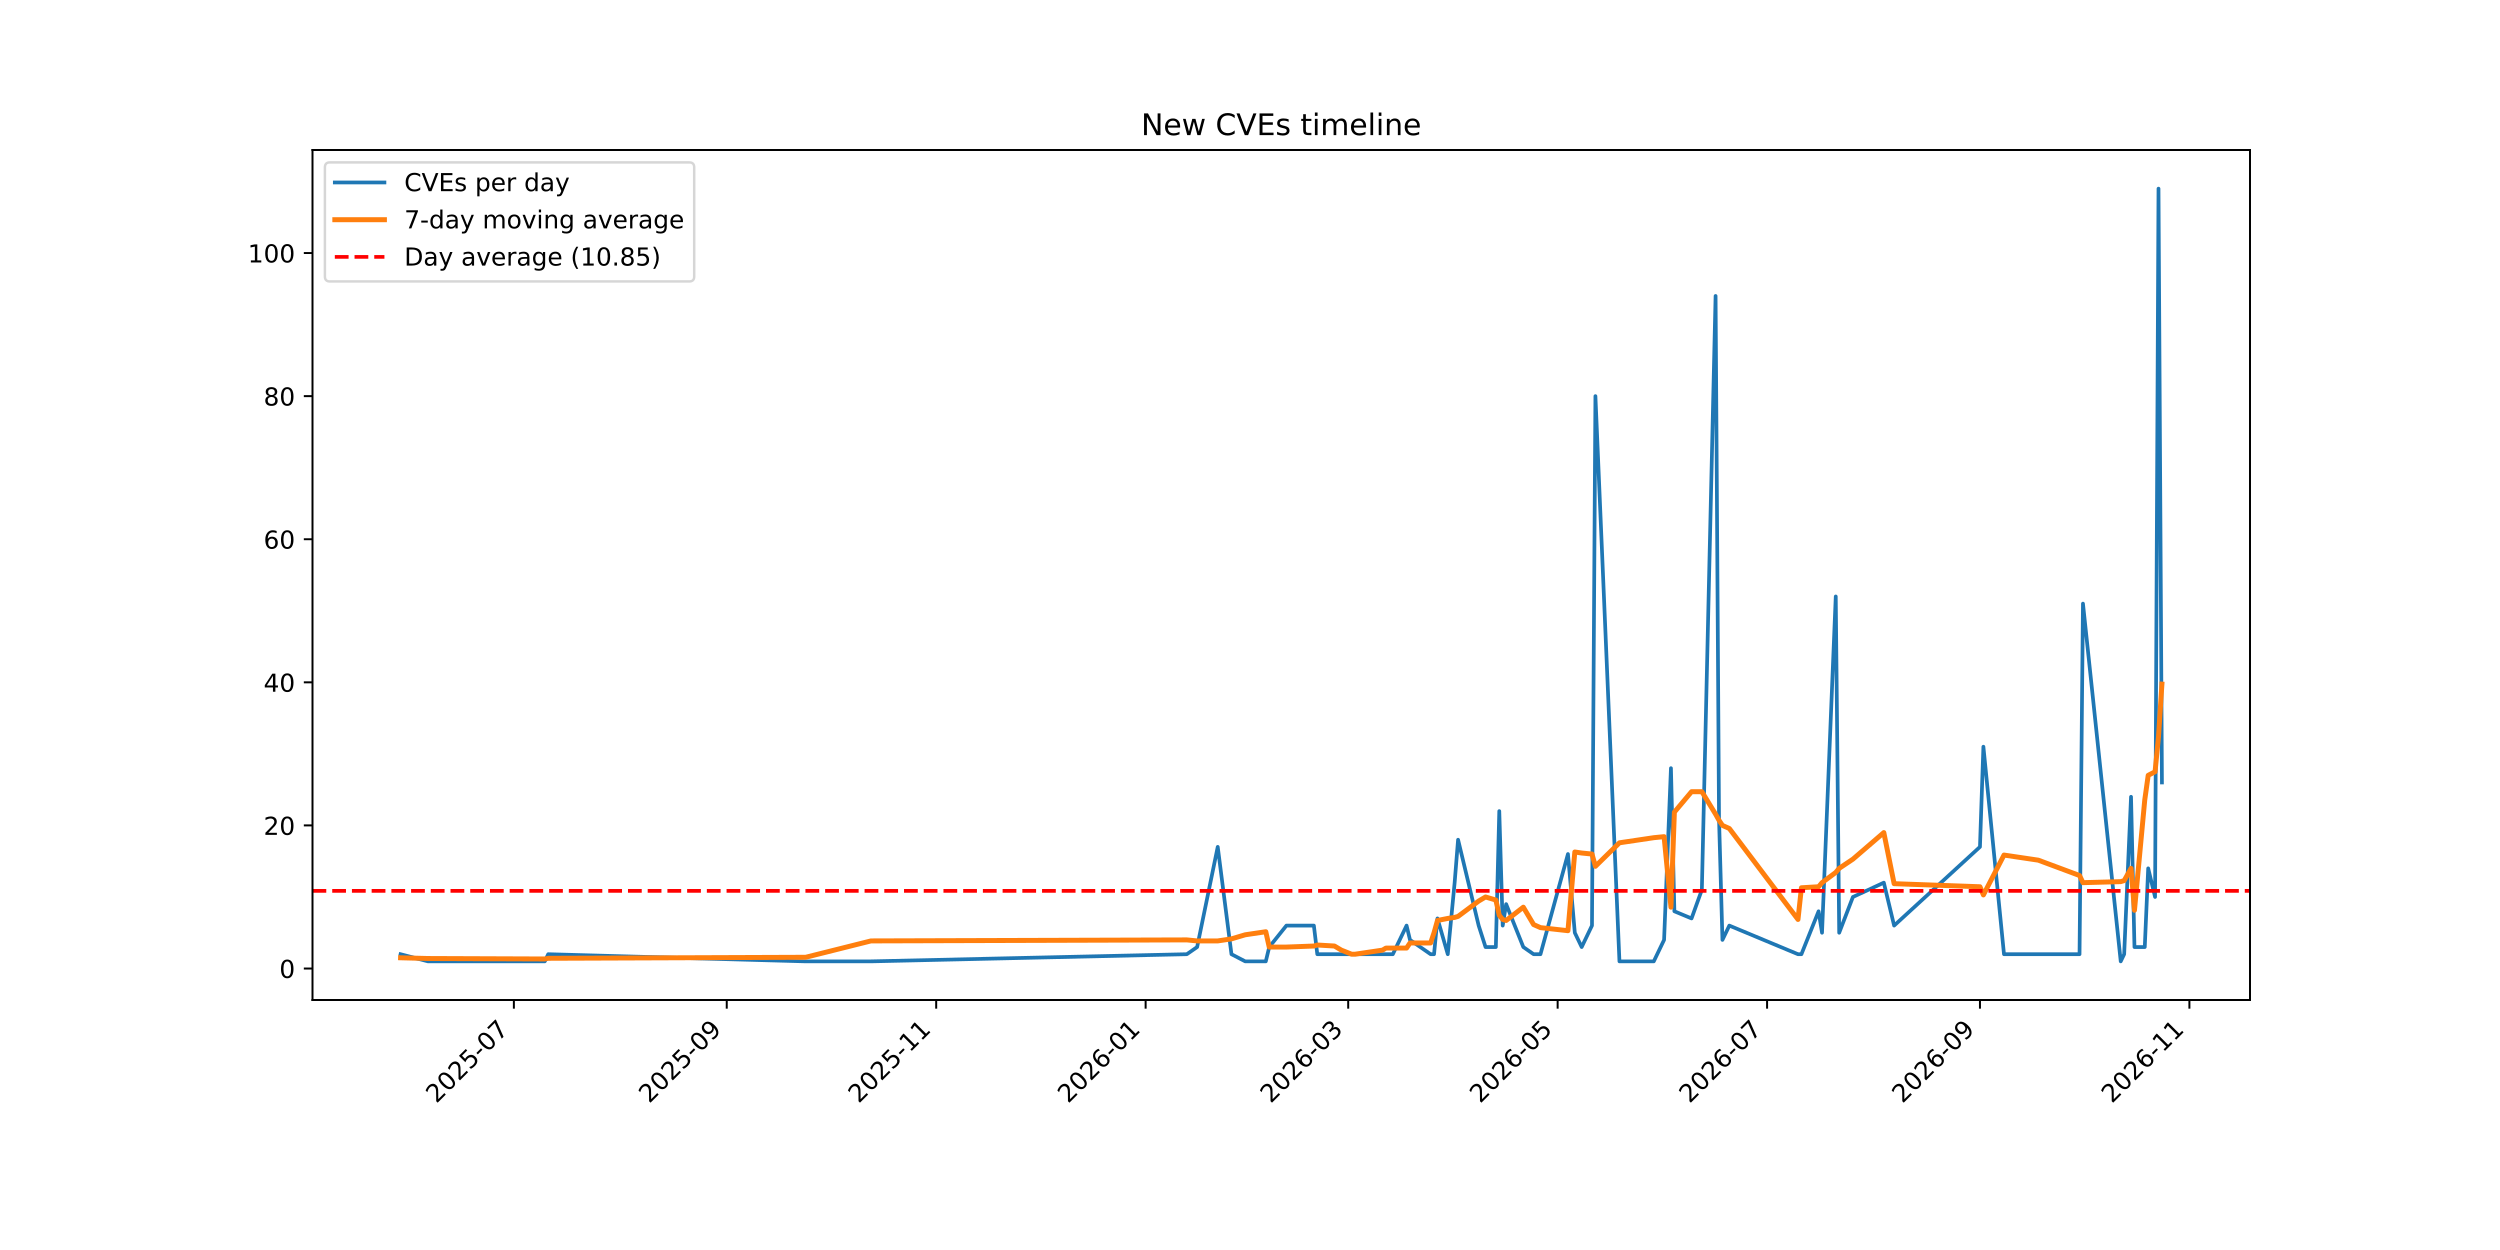
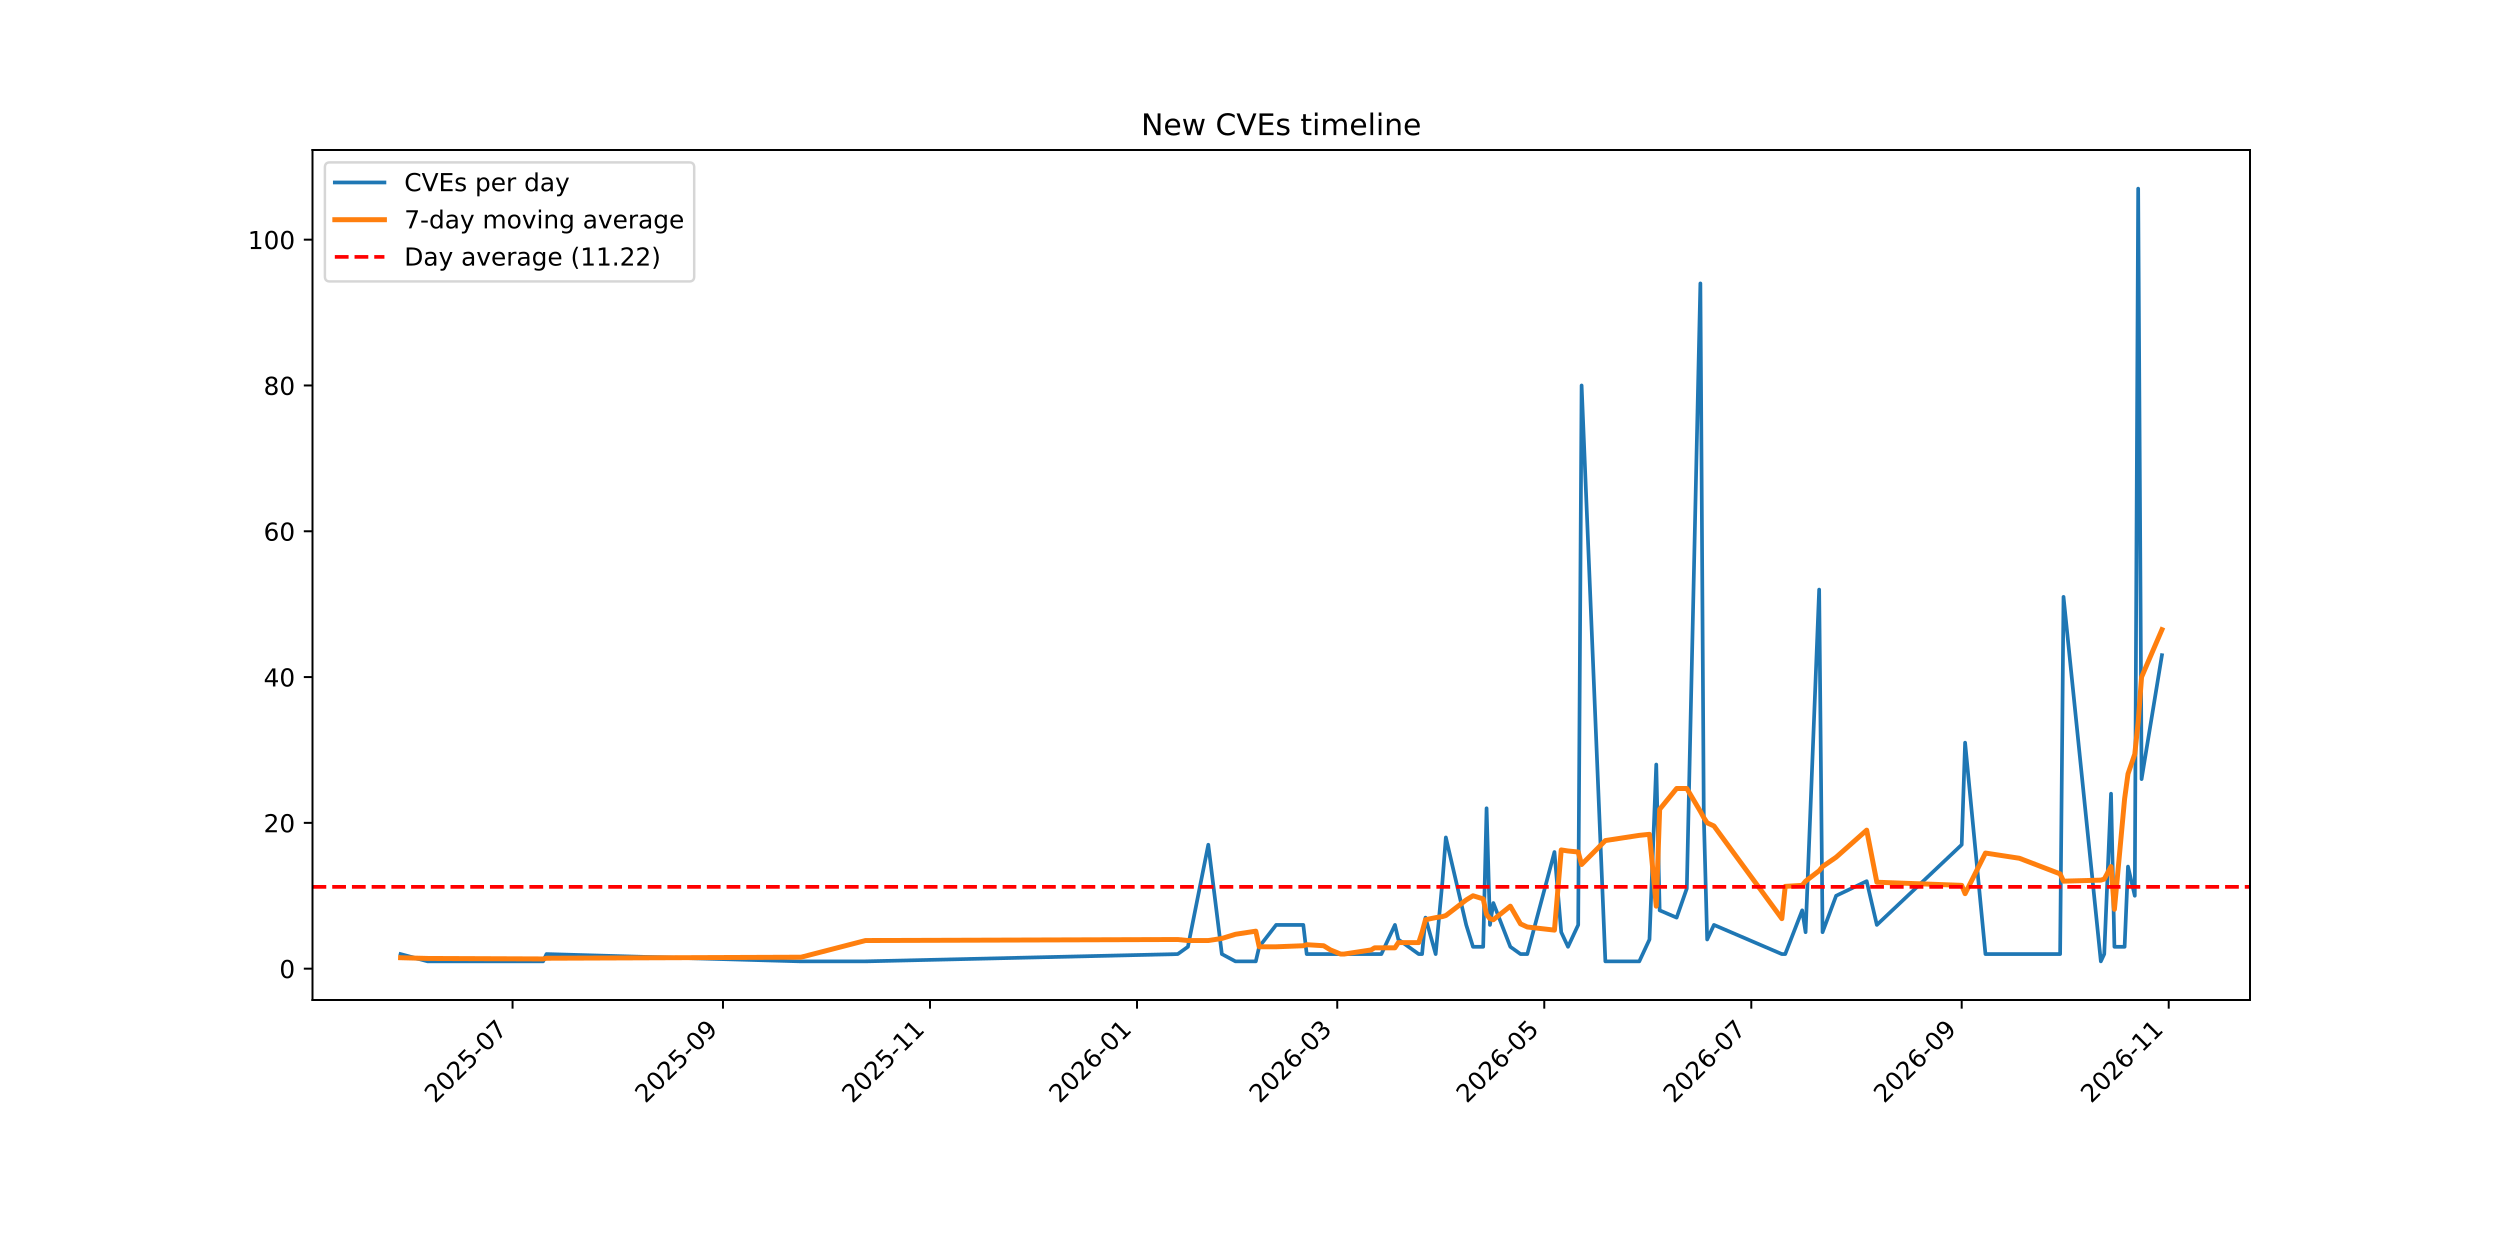
<svg xmlns="http://www.w3.org/2000/svg" xmlns:xlink="http://www.w3.org/1999/xlink" width="1008pt" height="504pt" viewBox="0 0 1008 504" version="1.1">
  <defs>
    <style type="text/css">*{stroke-linejoin: round; stroke-linecap: butt}</style>
  </defs>
  <g id="figure_1">
    <g id="patch_1">
      <path d="M 0 504  L 1008 504  L 1008 0  L 0 0  z " style="fill: #ffffff" />
    </g>
    <g id="axes_1">
      <g id="patch_2">
        <path d="M 126 403.2  L 907.2 403.2  L 907.2 60.48  L 126 60.48  z " style="fill: #ffffff" />
      </g>
      <g id="matplotlib.axis_1">
        <g id="xtick_1">
          <g id="line2d_1">
            <defs>
-               <path id="m0c229a43da" d="M 0 0  L 0 3.5  " style="stroke: #000000; stroke-width: 0.8" />
+               <path id="mf1b9e4545f" d="M 0 0  L 0 3.5  " style="stroke: #000000; stroke-width: 0.8" />
            </defs>
            <g>
-               <use xlink:href="#m0c229a43da" x="207.193" y="403.2" style="stroke: #000000; stroke-width: 0.8" />
+               <use xlink:href="#mf1b9e4545f" x="206.665" y="403.2" style="stroke: #000000; stroke-width: 0.8" />
            </g>
          </g>
          <g id="text_1">
-             <g transform="translate(175.9497 445.1173) rotate(-45) scale(0.1 -0.1)">
+             <g transform="translate(175.4215 445.1173) rotate(-45) scale(0.1 -0.1)">
              <defs>
                <path id="DejaVuSans-15" d="M 1228 531  L 3431 531  L 3431 0  L 469 0  L 469 531  Q 828 903 1448 1529  Q 2069 2156 2228 2338  Q 2531 2678 2651 2914  Q 2772 3150 2772 3378  Q 2772 3750 2511 3984  Q 2250 4219 1831 4219  Q 1534 4219 1204 4116  Q 875 4013 500 3803  L 500 4441  Q 881 4594 1212 4672  Q 1544 4750 1819 4750  Q 2544 4750 2975 4387  Q 3406 4025 3406 3419  Q 3406 3131 3298 2873  Q 3191 2616 2906 2266  Q 2828 2175 2409 1742  Q 1991 1309 1228 531  z " transform="scale(0.015625)" />
                <path id="DejaVuSans-13" d="M 2034 4250  Q 1547 4250 1301 3770  Q 1056 3291 1056 2328  Q 1056 1369 1301 889  Q 1547 409 2034 409  Q 2525 409 2770 889  Q 3016 1369 3016 2328  Q 3016 3291 2770 3770  Q 2525 4250 2034 4250  z M 2034 4750  Q 2819 4750 3233 4129  Q 3647 3509 3647 2328  Q 3647 1150 3233 529  Q 2819 -91 2034 -91  Q 1250 -91 836 529  Q 422 1150 422 2328  Q 422 3509 836 4129  Q 1250 4750 2034 4750  z " transform="scale(0.015625)" />
                <path id="DejaVuSans-18" d="M 691 4666  L 3169 4666  L 3169 4134  L 1269 4134  L 1269 2991  Q 1406 3038 1543 3061  Q 1681 3084 1819 3084  Q 2600 3084 3056 2656  Q 3513 2228 3513 1497  Q 3513 744 3044 326  Q 2575 -91 1722 -91  Q 1428 -91 1123 -41  Q 819 9 494 109  L 494 744  Q 775 591 1075 516  Q 1375 441 1709 441  Q 2250 441 2565 725  Q 2881 1009 2881 1497  Q 2881 1984 2565 2268  Q 2250 2553 1709 2553  Q 1456 2553 1204 2497  Q 953 2441 691 2322  L 691 4666  z " transform="scale(0.015625)" />
                <path id="DejaVuSans-10" d="M 313 2009  L 1997 2009  L 1997 1497  L 313 1497  L 313 2009  z " transform="scale(0.015625)" />
                <path id="DejaVuSans-1a" d="M 525 4666  L 3525 4666  L 3525 4397  L 1831 0  L 1172 0  L 2766 4134  L 525 4134  L 525 4666  z " transform="scale(0.015625)" />
              </defs>
              <use xlink:href="#DejaVuSans-15" />
              <use xlink:href="#DejaVuSans-13" transform="translate(63.625 0)" />
              <use xlink:href="#DejaVuSans-15" transform="translate(127.25 0)" />
              <use xlink:href="#DejaVuSans-18" transform="translate(190.875 0)" />
              <use xlink:href="#DejaVuSans-10" transform="translate(254.5 0)" />
              <use xlink:href="#DejaVuSans-13" transform="translate(290.5781 0)" />
              <use xlink:href="#DejaVuSans-1a" transform="translate(354.2031 0)" />
            </g>
          </g>
        </g>
        <g id="xtick_2">
          <g id="line2d_2">
            <g>
-               <use xlink:href="#m0c229a43da" x="293.024" y="403.2" style="stroke: #000000; stroke-width: 0.8" />
+               <use xlink:href="#mf1b9e4545f" x="291.504" y="403.2" style="stroke: #000000; stroke-width: 0.8" />
            </g>
          </g>
          <g id="text_2">
-             <g transform="translate(261.7806 445.1173) rotate(-45) scale(0.1 -0.1)">
+             <g transform="translate(260.2602 445.1173) rotate(-45) scale(0.1 -0.1)">
              <defs>
                <path id="DejaVuSans-1c" d="M 703 97  L 703 672  Q 941 559 1184 500  Q 1428 441 1663 441  Q 2288 441 2617 861  Q 2947 1281 2994 2138  Q 2813 1869 2534 1725  Q 2256 1581 1919 1581  Q 1219 1581 811 2004  Q 403 2428 403 3163  Q 403 3881 828 4315  Q 1253 4750 1959 4750  Q 2769 4750 3195 4129  Q 3622 3509 3622 2328  Q 3622 1225 3098 567  Q 2575 -91 1691 -91  Q 1453 -91 1209 -44  Q 966 3 703 97  z M 1959 2075  Q 2384 2075 2632 2365  Q 2881 2656 2881 3163  Q 2881 3666 2632 3958  Q 2384 4250 1959 4250  Q 1534 4250 1286 3958  Q 1038 3666 1038 3163  Q 1038 2656 1286 2365  Q 1534 2075 1959 2075  z " transform="scale(0.015625)" />
              </defs>
              <use xlink:href="#DejaVuSans-15" />
              <use xlink:href="#DejaVuSans-13" transform="translate(63.625 0)" />
              <use xlink:href="#DejaVuSans-15" transform="translate(127.25 0)" />
              <use xlink:href="#DejaVuSans-18" transform="translate(190.875 0)" />
              <use xlink:href="#DejaVuSans-10" transform="translate(254.5 0)" />
              <use xlink:href="#DejaVuSans-13" transform="translate(290.5781 0)" />
              <use xlink:href="#DejaVuSans-1c" transform="translate(354.2031 0)" />
            </g>
          </g>
        </g>
        <g id="xtick_3">
          <g id="line2d_3">
            <g>
-               <use xlink:href="#m0c229a43da" x="377.471" y="403.2" style="stroke: #000000; stroke-width: 0.8" />
+               <use xlink:href="#mf1b9e4545f" x="374.974" y="403.2" style="stroke: #000000; stroke-width: 0.8" />
            </g>
          </g>
          <g id="text_3">
-             <g transform="translate(346.2272 445.1173) rotate(-45) scale(0.1 -0.1)">
+             <g transform="translate(343.7305 445.1173) rotate(-45) scale(0.1 -0.1)">
              <defs>
                <path id="DejaVuSans-14" d="M 794 531  L 1825 531  L 1825 4091  L 703 3866  L 703 4441  L 1819 4666  L 2450 4666  L 2450 531  L 3481 531  L 3481 0  L 794 0  L 794 531  z " transform="scale(0.015625)" />
              </defs>
              <use xlink:href="#DejaVuSans-15" />
              <use xlink:href="#DejaVuSans-13" transform="translate(63.625 0)" />
              <use xlink:href="#DejaVuSans-15" transform="translate(127.25 0)" />
              <use xlink:href="#DejaVuSans-18" transform="translate(190.875 0)" />
              <use xlink:href="#DejaVuSans-10" transform="translate(254.5 0)" />
              <use xlink:href="#DejaVuSans-14" transform="translate(290.5781 0)" />
              <use xlink:href="#DejaVuSans-14" transform="translate(354.2031 0)" />
            </g>
          </g>
        </g>
        <g id="xtick_4">
          <g id="line2d_4">
            <g>
-               <use xlink:href="#m0c229a43da" x="461.917" y="403.2" style="stroke: #000000; stroke-width: 0.8" />
+               <use xlink:href="#mf1b9e4545f" x="458.444" y="403.2" style="stroke: #000000; stroke-width: 0.8" />
            </g>
          </g>
          <g id="text_4">
-             <g transform="translate(430.6738 445.1173) rotate(-45) scale(0.1 -0.1)">
+             <g transform="translate(427.2008 445.1173) rotate(-45) scale(0.1 -0.1)">
              <defs>
                <path id="DejaVuSans-19" d="M 2113 2584  Q 1688 2584 1439 2293  Q 1191 2003 1191 1497  Q 1191 994 1439 701  Q 1688 409 2113 409  Q 2538 409 2786 701  Q 3034 994 3034 1497  Q 3034 2003 2786 2293  Q 2538 2584 2113 2584  z M 3366 4563  L 3366 3988  Q 3128 4100 2886 4159  Q 2644 4219 2406 4219  Q 1781 4219 1451 3797  Q 1122 3375 1075 2522  Q 1259 2794 1537 2939  Q 1816 3084 2150 3084  Q 2853 3084 3261 2657  Q 3669 2231 3669 1497  Q 3669 778 3244 343  Q 2819 -91 2113 -91  Q 1303 -91 875 529  Q 447 1150 447 2328  Q 447 3434 972 4092  Q 1497 4750 2381 4750  Q 2619 4750 2861 4703  Q 3103 4656 3366 4563  z " transform="scale(0.015625)" />
              </defs>
              <use xlink:href="#DejaVuSans-15" />
              <use xlink:href="#DejaVuSans-13" transform="translate(63.625 0)" />
              <use xlink:href="#DejaVuSans-15" transform="translate(127.25 0)" />
              <use xlink:href="#DejaVuSans-19" transform="translate(190.875 0)" />
              <use xlink:href="#DejaVuSans-10" transform="translate(254.5 0)" />
              <use xlink:href="#DejaVuSans-13" transform="translate(290.5781 0)" />
              <use xlink:href="#DejaVuSans-14" transform="translate(354.2031 0)" />
            </g>
          </g>
        </g>
        <g id="xtick_5">
          <g id="line2d_5">
            <g>
-               <use xlink:href="#m0c229a43da" x="543.595" y="403.2" style="stroke: #000000; stroke-width: 0.8" />
+               <use xlink:href="#mf1b9e4545f" x="539.178" y="403.2" style="stroke: #000000; stroke-width: 0.8" />
            </g>
          </g>
          <g id="text_5">
-             <g transform="translate(512.3516 445.1173) rotate(-45) scale(0.1 -0.1)">
+             <g transform="translate(507.9344 445.1173) rotate(-45) scale(0.1 -0.1)">
              <defs>
                <path id="DejaVuSans-16" d="M 2597 2516  Q 3050 2419 3304 2112  Q 3559 1806 3559 1356  Q 3559 666 3084 287  Q 2609 -91 1734 -91  Q 1441 -91 1130 -33  Q 819 25 488 141  L 488 750  Q 750 597 1062 519  Q 1375 441 1716 441  Q 2309 441 2620 675  Q 2931 909 2931 1356  Q 2931 1769 2642 2001  Q 2353 2234 1838 2234  L 1294 2234  L 1294 2753  L 1863 2753  Q 2328 2753 2575 2939  Q 2822 3125 2822 3475  Q 2822 3834 2567 4026  Q 2313 4219 1838 4219  Q 1578 4219 1281 4162  Q 984 4106 628 3988  L 628 4550  Q 988 4650 1302 4700  Q 1616 4750 1894 4750  Q 2613 4750 3031 4423  Q 3450 4097 3450 3541  Q 3450 3153 3228 2886  Q 3006 2619 2597 2516  z " transform="scale(0.015625)" />
              </defs>
              <use xlink:href="#DejaVuSans-15" />
              <use xlink:href="#DejaVuSans-13" transform="translate(63.625 0)" />
              <use xlink:href="#DejaVuSans-15" transform="translate(127.25 0)" />
              <use xlink:href="#DejaVuSans-19" transform="translate(190.875 0)" />
              <use xlink:href="#DejaVuSans-10" transform="translate(254.5 0)" />
              <use xlink:href="#DejaVuSans-13" transform="translate(290.5781 0)" />
              <use xlink:href="#DejaVuSans-16" transform="translate(354.2031 0)" />
            </g>
          </g>
        </g>
        <g id="xtick_6">
          <g id="line2d_6">
            <g>
-               <use xlink:href="#m0c229a43da" x="628.042" y="403.2" style="stroke: #000000; stroke-width: 0.8" />
+               <use xlink:href="#mf1b9e4545f" x="622.648" y="403.2" style="stroke: #000000; stroke-width: 0.8" />
            </g>
          </g>
          <g id="text_6">
-             <g transform="translate(596.7982 445.1173) rotate(-45) scale(0.1 -0.1)">
+             <g transform="translate(591.4047 445.1173) rotate(-45) scale(0.1 -0.1)">
              <use xlink:href="#DejaVuSans-15" />
              <use xlink:href="#DejaVuSans-13" transform="translate(63.625 0)" />
              <use xlink:href="#DejaVuSans-15" transform="translate(127.25 0)" />
              <use xlink:href="#DejaVuSans-19" transform="translate(190.875 0)" />
              <use xlink:href="#DejaVuSans-10" transform="translate(254.5 0)" />
              <use xlink:href="#DejaVuSans-13" transform="translate(290.5781 0)" />
              <use xlink:href="#DejaVuSans-18" transform="translate(354.2031 0)" />
            </g>
          </g>
        </g>
        <g id="xtick_7">
          <g id="line2d_7">
            <g>
-               <use xlink:href="#m0c229a43da" x="712.488" y="403.2" style="stroke: #000000; stroke-width: 0.8" />
+               <use xlink:href="#mf1b9e4545f" x="706.119" y="403.2" style="stroke: #000000; stroke-width: 0.8" />
            </g>
          </g>
          <g id="text_7">
-             <g transform="translate(681.2447 445.1173) rotate(-45) scale(0.1 -0.1)">
+             <g transform="translate(674.875 445.1173) rotate(-45) scale(0.1 -0.1)">
              <use xlink:href="#DejaVuSans-15" />
              <use xlink:href="#DejaVuSans-13" transform="translate(63.625 0)" />
              <use xlink:href="#DejaVuSans-15" transform="translate(127.25 0)" />
              <use xlink:href="#DejaVuSans-19" transform="translate(190.875 0)" />
              <use xlink:href="#DejaVuSans-10" transform="translate(254.5 0)" />
              <use xlink:href="#DejaVuSans-13" transform="translate(290.5781 0)" />
              <use xlink:href="#DejaVuSans-1a" transform="translate(354.2031 0)" />
            </g>
          </g>
        </g>
        <g id="xtick_8">
          <g id="line2d_8">
            <g>
-               <use xlink:href="#m0c229a43da" x="798.319" y="403.2" style="stroke: #000000; stroke-width: 0.8" />
+               <use xlink:href="#mf1b9e4545f" x="790.957" y="403.2" style="stroke: #000000; stroke-width: 0.8" />
            </g>
          </g>
          <g id="text_8">
-             <g transform="translate(767.0757 445.1173) rotate(-45) scale(0.1 -0.1)">
+             <g transform="translate(759.7137 445.1173) rotate(-45) scale(0.1 -0.1)">
              <use xlink:href="#DejaVuSans-15" />
              <use xlink:href="#DejaVuSans-13" transform="translate(63.625 0)" />
              <use xlink:href="#DejaVuSans-15" transform="translate(127.25 0)" />
              <use xlink:href="#DejaVuSans-19" transform="translate(190.875 0)" />
              <use xlink:href="#DejaVuSans-10" transform="translate(254.5 0)" />
              <use xlink:href="#DejaVuSans-13" transform="translate(290.5781 0)" />
              <use xlink:href="#DejaVuSans-1c" transform="translate(354.2031 0)" />
            </g>
          </g>
        </g>
        <g id="xtick_9">
          <g id="line2d_9">
            <g>
-               <use xlink:href="#m0c229a43da" x="882.766" y="403.2" style="stroke: #000000; stroke-width: 0.8" />
+               <use xlink:href="#mf1b9e4545f" x="874.428" y="403.2" style="stroke: #000000; stroke-width: 0.8" />
            </g>
          </g>
          <g id="text_9">
-             <g transform="translate(851.5222 445.1173) rotate(-45) scale(0.1 -0.1)">
+             <g transform="translate(843.184 445.1173) rotate(-45) scale(0.1 -0.1)">
              <use xlink:href="#DejaVuSans-15" />
              <use xlink:href="#DejaVuSans-13" transform="translate(63.625 0)" />
              <use xlink:href="#DejaVuSans-15" transform="translate(127.25 0)" />
              <use xlink:href="#DejaVuSans-19" transform="translate(190.875 0)" />
              <use xlink:href="#DejaVuSans-10" transform="translate(254.5 0)" />
              <use xlink:href="#DejaVuSans-14" transform="translate(290.5781 0)" />
              <use xlink:href="#DejaVuSans-14" transform="translate(354.2031 0)" />
            </g>
          </g>
        </g>
      </g>
      <g id="matplotlib.axis_2">
        <g id="ytick_1">
          <g id="line2d_10">
            <defs>
-               <path id="m74d362031f" d="M 0 0  L -3.5 0  " style="stroke: #000000; stroke-width: 0.8" />
+               <path id="m77a3c846df" d="M 0 0  L -3.5 0  " style="stroke: #000000; stroke-width: 0.8" />
            </defs>
            <g>
-               <use xlink:href="#m74d362031f" x="126" y="390.507" style="stroke: #000000; stroke-width: 0.8" />
+               <use xlink:href="#m77a3c846df" x="126" y="390.561" style="stroke: #000000; stroke-width: 0.8" />
            </g>
          </g>
          <g id="text_10">
-             <g transform="translate(112.6375 394.3055) scale(0.1 -0.1)">
+             <g transform="translate(112.6375 394.3599) scale(0.1 -0.1)">
              <use xlink:href="#DejaVuSans-13" />
            </g>
          </g>
        </g>
        <g id="ytick_2">
          <g id="line2d_11">
            <g>
-               <use xlink:href="#m74d362031f" x="126" y="332.81" style="stroke: #000000; stroke-width: 0.8" />
+               <use xlink:href="#m77a3c846df" x="126" y="331.776" style="stroke: #000000; stroke-width: 0.8" />
            </g>
          </g>
          <g id="text_11">
-             <g transform="translate(106.275 336.6085) scale(0.1 -0.1)">
+             <g transform="translate(106.275 335.5743) scale(0.1 -0.1)">
              <use xlink:href="#DejaVuSans-15" />
              <use xlink:href="#DejaVuSans-13" transform="translate(63.625 0)" />
            </g>
          </g>
        </g>
        <g id="ytick_3">
          <g id="line2d_12">
            <g>
-               <use xlink:href="#m74d362031f" x="126" y="275.113" style="stroke: #000000; stroke-width: 0.8" />
+               <use xlink:href="#m77a3c846df" x="126" y="272.99" style="stroke: #000000; stroke-width: 0.8" />
            </g>
          </g>
          <g id="text_12">
-             <g transform="translate(106.275 278.9116) scale(0.1 -0.1)">
+             <g transform="translate(106.275 276.7887) scale(0.1 -0.1)">
              <defs>
                <path id="DejaVuSans-17" d="M 2419 4116  L 825 1625  L 2419 1625  L 2419 4116  z M 2253 4666  L 3047 4666  L 3047 1625  L 3713 1625  L 3713 1100  L 3047 1100  L 3047 0  L 2419 0  L 2419 1100  L 313 1100  L 313 1709  L 2253 4666  z " transform="scale(0.015625)" />
              </defs>
              <use xlink:href="#DejaVuSans-17" />
              <use xlink:href="#DejaVuSans-13" transform="translate(63.625 0)" />
            </g>
          </g>
        </g>
        <g id="ytick_4">
          <g id="line2d_13">
            <g>
-               <use xlink:href="#m74d362031f" x="126" y="217.416" style="stroke: #000000; stroke-width: 0.8" />
+               <use xlink:href="#m77a3c846df" x="126" y="214.204" style="stroke: #000000; stroke-width: 0.8" />
            </g>
          </g>
          <g id="text_13">
-             <g transform="translate(106.275 221.2146) scale(0.1 -0.1)">
+             <g transform="translate(106.275 218.0032) scale(0.1 -0.1)">
              <use xlink:href="#DejaVuSans-19" />
              <use xlink:href="#DejaVuSans-13" transform="translate(63.625 0)" />
            </g>
          </g>
        </g>
        <g id="ytick_5">
          <g id="line2d_14">
            <g>
-               <use xlink:href="#m74d362031f" x="126" y="159.719" style="stroke: #000000; stroke-width: 0.8" />
+               <use xlink:href="#m77a3c846df" x="126" y="155.419" style="stroke: #000000; stroke-width: 0.8" />
            </g>
          </g>
          <g id="text_14">
-             <g transform="translate(106.275 163.5176) scale(0.1 -0.1)">
+             <g transform="translate(106.275 159.2176) scale(0.1 -0.1)">
              <defs>
                <path id="DejaVuSans-1b" d="M 2034 2216  Q 1584 2216 1326 1975  Q 1069 1734 1069 1313  Q 1069 891 1326 650  Q 1584 409 2034 409  Q 2484 409 2743 651  Q 3003 894 3003 1313  Q 3003 1734 2745 1975  Q 2488 2216 2034 2216  z M 1403 2484  Q 997 2584 770 2862  Q 544 3141 544 3541  Q 544 4100 942 4425  Q 1341 4750 2034 4750  Q 2731 4750 3128 4425  Q 3525 4100 3525 3541  Q 3525 3141 3298 2862  Q 3072 2584 2669 2484  Q 3125 2378 3379 2068  Q 3634 1759 3634 1313  Q 3634 634 3220 271  Q 2806 -91 2034 -91  Q 1263 -91 848 271  Q 434 634 434 1313  Q 434 1759 690 2068  Q 947 2378 1403 2484  z M 1172 3481  Q 1172 3119 1398 2916  Q 1625 2713 2034 2713  Q 2441 2713 2670 2916  Q 2900 3119 2900 3481  Q 2900 3844 2670 4047  Q 2441 4250 2034 4250  Q 1625 4250 1398 4047  Q 1172 3844 1172 3481  z " transform="scale(0.015625)" />
              </defs>
              <use xlink:href="#DejaVuSans-1b" />
              <use xlink:href="#DejaVuSans-13" transform="translate(63.625 0)" />
            </g>
          </g>
        </g>
        <g id="ytick_6">
          <g id="line2d_15">
            <g>
-               <use xlink:href="#m74d362031f" x="126" y="102.022" style="stroke: #000000; stroke-width: 0.8" />
+               <use xlink:href="#m77a3c846df" x="126" y="96.633" style="stroke: #000000; stroke-width: 0.8" />
            </g>
          </g>
          <g id="text_15">
-             <g transform="translate(99.9125 105.8206) scale(0.1 -0.1)">
+             <g transform="translate(99.9125 100.432) scale(0.1 -0.1)">
              <use xlink:href="#DejaVuSans-14" />
              <use xlink:href="#DejaVuSans-13" transform="translate(63.625 0)" />
              <use xlink:href="#DejaVuSans-13" transform="translate(127.25 0)" />
            </g>
          </g>
        </g>
      </g>
      <g id="line2d_16">
-         <path d="M 161.509 384.737  L 172.584 387.622  L 219.653 387.622  L 221.037 384.737  L 324.865 387.622  L 351.168 387.622  L 478.53 384.737  L 482.683 381.852  L 490.989 341.464  L 496.527 384.737  L 502.064 387.622  L 510.37 387.622  L 511.755 381.852  L 518.677 373.198  L 529.752 373.198  L 531.136 384.737  L 538.058 384.737  L 540.826 384.737  L 544.98 384.737  L 546.364 384.737  L 557.439 384.737  L 558.823 384.737  L 561.592 384.737  L 567.13 373.198  L 568.514 378.967  L 576.82 384.737  L 578.204 384.737  L 579.589 370.313  L 583.742 384.737  L 586.511 355.888  L 587.895 338.579  L 596.201 373.198  L 598.97 381.852  L 603.123 381.852  L 604.507 327.04  L 605.892 373.198  L 607.276 364.543  L 614.198 381.852  L 618.351 384.737  L 621.12 384.737  L 632.195 344.349  L 634.964 376.082  L 637.732 381.852  L 641.885 373.198  L 643.27 159.719  L 652.96 387.622  L 666.804 387.622  L 670.957 378.967  L 673.726 309.731  L 675.11 367.428  L 682.032 370.313  L 686.185 358.773  L 691.723 119.331  L 693.107 329.925  L 694.492 378.967  L 697.26 373.198  L 724.948 384.737  L 726.332 384.737  L 733.254 367.428  L 734.638 376.082  L 740.176 240.495  L 741.56 376.082  L 747.098 361.658  L 759.557 355.888  L 763.71 373.198  L 798.319 341.464  L 799.704 301.076  L 808.01 384.737  L 821.854 384.737  L 838.466 384.737  L 839.85 243.379  L 855.078 387.622  L 856.463 384.737  L 859.232 321.27  L 860.616 381.852  L 864.769 381.852  L 866.153 350.119  L 868.922 361.658  L 870.307 76.058  L 871.691 315.501  " clip-path="url(#pb4d194a105)" style="fill: none; stroke: #1f77b4; stroke-width: 1.5; stroke-linecap: square" />
+         <path d="M 161.509 384.683  L 172.456 387.622  L 218.98 387.622  L 220.349 384.683  L 322.976 387.622  L 348.975 387.622  L 474.865 384.683  L 478.97 381.743  L 487.18 340.593  L 492.654 384.683  L 498.127 387.622  L 506.337 387.622  L 507.706 381.743  L 514.547 372.925  L 525.494 372.925  L 526.863 384.683  L 533.705 384.683  L 536.441 384.683  L 540.546 384.683  L 541.915 384.683  L 552.862 384.683  L 554.23 384.683  L 556.967 384.683  L 562.44 372.925  L 563.809 378.804  L 572.019 384.683  L 573.387 384.683  L 574.756 369.986  L 578.861 384.683  L 581.597 355.29  L 582.966 337.654  L 591.176 372.925  L 593.913 381.743  L 598.018 381.743  L 599.386 325.897  L 600.754 372.925  L 602.123 364.108  L 608.965 381.743  L 613.07 384.683  L 615.807 384.683  L 626.753 343.533  L 629.49 375.865  L 632.227 381.743  L 636.332 372.925  L 637.7 155.419  L 647.279 387.622  L 660.963 387.622  L 665.068 378.804  L 667.804 308.261  L 669.173 367.047  L 676.015 369.986  L 680.12 358.229  L 685.593 114.269  L 686.962 328.836  L 688.33 378.804  L 691.067 372.925  L 718.434 384.683  L 719.802 384.683  L 726.644 367.047  L 728.013 375.865  L 733.486 237.719  L 734.854 375.865  L 740.328 361.168  L 752.643 355.29  L 756.748 372.925  L 790.957 340.593  L 792.326 299.443  L 800.536 384.683  L 814.22 384.683  L 830.64 384.683  L 832.008 240.658  L 847.06 387.622  L 848.429 384.683  L 851.165 320.018  L 852.534 381.743  L 856.639 381.743  L 858.007 349.411  L 860.744 361.168  L 862.112 76.058  L 863.481 314.14  L 871.691 264.172  " clip-path="url(#p722f4f2be8)" style="fill: none; stroke: #1f77b4; stroke-width: 1.5; stroke-linecap: square" />
      </g>
      <g id="line2d_17">
-         <path d="M 161.509 386.179  L 172.584 386.468  L 219.653 386.66  L 221.037 386.385  L 324.865 385.973  L 351.168 379.379  L 478.53 378.967  L 482.683 379.379  L 490.989 379.379  L 496.527 378.555  L 502.064 376.907  L 510.37 375.67  L 511.755 381.852  L 518.677 381.852  L 529.752 381.44  L 531.136 381.028  L 538.058 381.44  L 540.826 383.088  L 544.98 384.737  L 546.364 384.737  L 557.439 383.088  L 558.823 382.264  L 561.592 382.264  L 567.13 382.264  L 568.514 380.204  L 576.82 380.204  L 578.204 376.082  L 579.589 371.137  L 583.742 370.313  L 586.511 369.901  L 587.895 369.488  L 596.201 363.307  L 598.97 361.658  L 603.123 362.895  L 604.507 369.076  L 605.892 370.725  L 607.276 371.137  L 614.198 365.779  L 618.351 372.785  L 621.12 374.022  L 632.195 375.258  L 634.964 343.525  L 637.732 343.937  L 641.885 344.349  L 643.27 349.295  L 652.96 339.816  L 666.804 337.755  L 670.957 337.343  L 673.726 365.779  L 675.11 327.452  L 682.032 319.21  L 686.185 319.21  L 691.723 328.276  L 693.107 330.749  L 694.492 332.81  L 697.26 334.046  L 724.948 370.725  L 726.332 357.949  L 733.254 357.537  L 734.638 355.888  L 740.176 351.767  L 741.56 350.119  L 747.098 346.41  L 759.557 335.695  L 763.71 356.301  L 798.319 357.537  L 799.704 360.834  L 808.01 344.761  L 821.854 346.822  L 838.466 353.004  L 839.85 355.888  L 855.078 355.476  L 856.463 355.064  L 859.232 350.119  L 860.616 367.016  L 864.769 322.507  L 866.153 312.616  L 868.922 311.173  L 870.307 297.038  L 871.691 275.834  " clip-path="url(#pb4d194a105)" style="fill: none; stroke: #ff7f0e; stroke-width: 2; stroke-linecap: square" />
+         <path d="M 161.509 386.152  L 172.456 386.446  L 218.98 386.642  L 220.349 386.362  L 322.976 385.942  L 348.975 379.224  L 474.865 378.804  L 478.97 379.224  L 487.18 379.224  L 492.654 378.384  L 498.127 376.704  L 506.337 375.445  L 507.706 381.743  L 514.547 381.743  L 525.494 381.323  L 526.863 380.903  L 533.705 381.323  L 536.441 383.003  L 540.546 384.683  L 541.915 384.683  L 552.862 383.003  L 554.23 382.163  L 556.967 382.163  L 562.44 382.163  L 563.809 380.064  L 572.019 380.064  L 573.387 375.865  L 574.756 370.826  L 578.861 369.986  L 581.597 369.566  L 582.966 369.146  L 591.176 362.848  L 593.913 361.168  L 598.018 362.428  L 599.386 368.726  L 600.754 370.406  L 602.123 370.826  L 608.965 365.367  L 613.07 372.506  L 615.807 373.765  L 626.753 375.025  L 629.49 342.693  L 632.227 343.113  L 636.332 343.533  L 637.7 348.571  L 647.279 338.914  L 660.963 336.814  L 665.068 336.394  L 667.804 365.367  L 669.173 326.317  L 676.015 317.919  L 680.12 317.919  L 685.593 327.157  L 686.962 329.676  L 688.33 331.776  L 691.067 333.035  L 718.434 370.406  L 719.802 357.389  L 726.644 356.969  L 728.013 355.29  L 733.486 351.091  L 734.854 349.411  L 740.328 345.632  L 752.643 334.715  L 756.748 355.71  L 790.957 356.969  L 792.326 360.329  L 800.536 343.953  L 814.22 346.052  L 830.64 352.35  L 832.008 355.29  L 847.06 354.87  L 848.429 354.45  L 851.165 349.411  L 852.534 366.627  L 856.639 322.118  L 858.007 312.04  L 860.744 304.062  L 862.112 291.115  L 863.481 272.99  L 871.691 253.885  " clip-path="url(#p722f4f2be8)" style="fill: none; stroke: #ff7f0e; stroke-width: 2; stroke-linecap: square" />
      </g>
      <g id="line2d_18">
-         <path d="M 126 359.206  L 907.2 359.206  " clip-path="url(#pb4d194a105)" style="fill: none; stroke-dasharray: 5.55,2.4; stroke-dashoffset: 0; stroke: #ff0000; stroke-width: 1.5" />
+         <path d="M 126 357.576  L 907.2 357.576  " clip-path="url(#p722f4f2be8)" style="fill: none; stroke-dasharray: 5.55,2.4; stroke-dashoffset: 0; stroke: #ff0000; stroke-width: 1.5" />
      </g>
      <g id="patch_3">
        <path d="M 126 403.2  L 126 60.48  " style="fill: none; stroke: #000000; stroke-width: 0.8; stroke-linejoin: miter; stroke-linecap: square" />
      </g>
      <g id="patch_4">
        <path d="M 907.2 403.2  L 907.2 60.48  " style="fill: none; stroke: #000000; stroke-width: 0.8; stroke-linejoin: miter; stroke-linecap: square" />
      </g>
      <g id="patch_5">
        <path d="M 126 403.2  L 907.2 403.2  " style="fill: none; stroke: #000000; stroke-width: 0.8; stroke-linejoin: miter; stroke-linecap: square" />
      </g>
      <g id="patch_6">
        <path d="M 126 60.48  L 907.2 60.48  " style="fill: none; stroke: #000000; stroke-width: 0.8; stroke-linejoin: miter; stroke-linecap: square" />
      </g>
      <g id="text_16">
        <g transform="translate(460.1044 54.48) scale(0.12 -0.12)">
          <defs>
            <path id="DejaVuSans-31" d="M 628 4666  L 1478 4666  L 3547 763  L 3547 4666  L 4159 4666  L 4159 0  L 3309 0  L 1241 3903  L 1241 0  L 628 0  L 628 4666  z " transform="scale(0.015625)" />
            <path id="DejaVuSans-48" d="M 3597 1894  L 3597 1613  L 953 1613  Q 991 1019 1311 708  Q 1631 397 2203 397  Q 2534 397 2845 478  Q 3156 559 3463 722  L 3463 178  Q 3153 47 2828 -22  Q 2503 -91 2169 -91  Q 1331 -91 842 396  Q 353 884 353 1716  Q 353 2575 817 3079  Q 1281 3584 2069 3584  Q 2775 3584 3186 3129  Q 3597 2675 3597 1894  z M 3022 2063  Q 3016 2534 2758 2815  Q 2500 3097 2075 3097  Q 1594 3097 1305 2825  Q 1016 2553 972 2059  L 3022 2063  z " transform="scale(0.015625)" />
            <path id="DejaVuSans-5a" d="M 269 3500  L 844 3500  L 1563 769  L 2278 3500  L 2956 3500  L 3675 769  L 4391 3500  L 4966 3500  L 4050 0  L 3372 0  L 2619 2869  L 1863 0  L 1184 0  L 269 3500  z " transform="scale(0.015625)" />
            <path id="DejaVuSans-3" transform="scale(0.015625)" />
            <path id="DejaVuSans-26" d="M 4122 4306  L 4122 3641  Q 3803 3938 3442 4084  Q 3081 4231 2675 4231  Q 1875 4231 1450 3742  Q 1025 3253 1025 2328  Q 1025 1406 1450 917  Q 1875 428 2675 428  Q 3081 428 3442 575  Q 3803 722 4122 1019  L 4122 359  Q 3791 134 3420 21  Q 3050 -91 2638 -91  Q 1578 -91 968 557  Q 359 1206 359 2328  Q 359 3453 968 4101  Q 1578 4750 2638 4750  Q 3056 4750 3426 4639  Q 3797 4528 4122 4306  z " transform="scale(0.015625)" />
            <path id="DejaVuSans-39" d="M 1831 0  L 50 4666  L 709 4666  L 2188 738  L 3669 4666  L 4325 4666  L 2547 0  L 1831 0  z " transform="scale(0.015625)" />
            <path id="DejaVuSans-28" d="M 628 4666  L 3578 4666  L 3578 4134  L 1259 4134  L 1259 2753  L 3481 2753  L 3481 2222  L 1259 2222  L 1259 531  L 3634 531  L 3634 0  L 628 0  L 628 4666  z " transform="scale(0.015625)" />
            <path id="DejaVuSans-56" d="M 2834 3397  L 2834 2853  Q 2591 2978 2328 3040  Q 2066 3103 1784 3103  Q 1356 3103 1142 2972  Q 928 2841 928 2578  Q 928 2378 1081 2264  Q 1234 2150 1697 2047  L 1894 2003  Q 2506 1872 2764 1633  Q 3022 1394 3022 966  Q 3022 478 2636 193  Q 2250 -91 1575 -91  Q 1294 -91 989 -36  Q 684 19 347 128  L 347 722  Q 666 556 975 473  Q 1284 391 1588 391  Q 1994 391 2212 530  Q 2431 669 2431 922  Q 2431 1156 2273 1281  Q 2116 1406 1581 1522  L 1381 1569  Q 847 1681 609 1914  Q 372 2147 372 2553  Q 372 3047 722 3315  Q 1072 3584 1716 3584  Q 2034 3584 2315 3537  Q 2597 3491 2834 3397  z " transform="scale(0.015625)" />
            <path id="DejaVuSans-57" d="M 1172 4494  L 1172 3500  L 2356 3500  L 2356 3053  L 1172 3053  L 1172 1153  Q 1172 725 1289 603  Q 1406 481 1766 481  L 2356 481  L 2356 0  L 1766 0  Q 1100 0 847 248  Q 594 497 594 1153  L 594 3053  L 172 3053  L 172 3500  L 594 3500  L 594 4494  L 1172 4494  z " transform="scale(0.015625)" />
            <path id="DejaVuSans-4c" d="M 603 3500  L 1178 3500  L 1178 0  L 603 0  L 603 3500  z M 603 4863  L 1178 4863  L 1178 4134  L 603 4134  L 603 4863  z " transform="scale(0.015625)" />
            <path id="DejaVuSans-50" d="M 3328 2828  Q 3544 3216 3844 3400  Q 4144 3584 4550 3584  Q 5097 3584 5394 3201  Q 5691 2819 5691 2113  L 5691 0  L 5113 0  L 5113 2094  Q 5113 2597 4934 2840  Q 4756 3084 4391 3084  Q 3944 3084 3684 2787  Q 3425 2491 3425 1978  L 3425 0  L 2847 0  L 2847 2094  Q 2847 2600 2669 2842  Q 2491 3084 2119 3084  Q 1678 3084 1418 2786  Q 1159 2488 1159 1978  L 1159 0  L 581 0  L 581 3500  L 1159 3500  L 1159 2956  Q 1356 3278 1631 3431  Q 1906 3584 2284 3584  Q 2666 3584 2933 3390  Q 3200 3197 3328 2828  z " transform="scale(0.015625)" />
            <path id="DejaVuSans-4f" d="M 603 4863  L 1178 4863  L 1178 0  L 603 0  L 603 4863  z " transform="scale(0.015625)" />
            <path id="DejaVuSans-51" d="M 3513 2113  L 3513 0  L 2938 0  L 2938 2094  Q 2938 2591 2744 2837  Q 2550 3084 2163 3084  Q 1697 3084 1428 2787  Q 1159 2491 1159 1978  L 1159 0  L 581 0  L 581 3500  L 1159 3500  L 1159 2956  Q 1366 3272 1645 3428  Q 1925 3584 2291 3584  Q 2894 3584 3203 3211  Q 3513 2838 3513 2113  z " transform="scale(0.015625)" />
          </defs>
          <use xlink:href="#DejaVuSans-31" />
          <use xlink:href="#DejaVuSans-48" transform="translate(74.8125 0)" />
          <use xlink:href="#DejaVuSans-5a" transform="translate(136.3438 0)" />
          <use xlink:href="#DejaVuSans-3" transform="translate(218.125 0)" />
          <use xlink:href="#DejaVuSans-26" transform="translate(249.9062 0)" />
          <use xlink:href="#DejaVuSans-39" transform="translate(319.7344 0)" />
          <use xlink:href="#DejaVuSans-28" transform="translate(388.1406 0)" />
          <use xlink:href="#DejaVuSans-56" transform="translate(451.3281 0)" />
          <use xlink:href="#DejaVuSans-3" transform="translate(503.4219 0)" />
          <use xlink:href="#DejaVuSans-57" transform="translate(535.2031 0)" />
          <use xlink:href="#DejaVuSans-4c" transform="translate(574.4062 0)" />
          <use xlink:href="#DejaVuSans-50" transform="translate(602.1875 0)" />
          <use xlink:href="#DejaVuSans-48" transform="translate(699.5938 0)" />
          <use xlink:href="#DejaVuSans-4f" transform="translate(761.125 0)" />
          <use xlink:href="#DejaVuSans-4c" transform="translate(788.9062 0)" />
          <use xlink:href="#DejaVuSans-51" transform="translate(816.6875 0)" />
          <use xlink:href="#DejaVuSans-48" transform="translate(880.0625 0)" />
        </g>
      </g>
      <g id="legend_1">
        <g id="patch_7">
          <path d="M 133 113.482  L 277.905 113.482  Q 279.905 113.482 279.905 111.482  L 279.905 67.48  Q 279.905 65.48 277.905 65.48  L 133 65.48  Q 131 65.48 131 67.48  L 131 111.482  Q 131 113.482 133 113.482  z " style="fill: #ffffff; opacity: 0.8; stroke: #cccccc; stroke-linejoin: miter" />
        </g>
        <g id="line2d_19">
          <path d="M 135 73.578  L 145 73.578  L 155 73.578  " style="fill: none; stroke: #1f77b4; stroke-width: 1.5; stroke-linecap: square" />
        </g>
        <g id="text_17">
          <g transform="translate(163 77.07844) scale(0.1 -0.1)">
            <defs>
              <path id="DejaVuSans-53" d="M 1159 525  L 1159 -1331  L 581 -1331  L 581 3500  L 1159 3500  L 1159 2969  Q 1341 3281 1617 3432  Q 1894 3584 2278 3584  Q 2916 3584 3314 3078  Q 3713 2572 3713 1747  Q 3713 922 3314 415  Q 2916 -91 2278 -91  Q 1894 -91 1617 61  Q 1341 213 1159 525  z M 3116 1747  Q 3116 2381 2855 2742  Q 2594 3103 2138 3103  Q 1681 3103 1420 2742  Q 1159 2381 1159 1747  Q 1159 1113 1420 752  Q 1681 391 2138 391  Q 2594 391 2855 752  Q 3116 1113 3116 1747  z " transform="scale(0.015625)" />
              <path id="DejaVuSans-55" d="M 2631 2963  Q 2534 3019 2420 3045  Q 2306 3072 2169 3072  Q 1681 3072 1420 2755  Q 1159 2438 1159 1844  L 1159 0  L 581 0  L 581 3500  L 1159 3500  L 1159 2956  Q 1341 3275 1631 3429  Q 1922 3584 2338 3584  Q 2397 3584 2469 3576  Q 2541 3569 2628 3553  L 2631 2963  z " transform="scale(0.015625)" />
              <path id="DejaVuSans-47" d="M 2906 2969  L 2906 4863  L 3481 4863  L 3481 0  L 2906 0  L 2906 525  Q 2725 213 2448 61  Q 2172 -91 1784 -91  Q 1150 -91 751 415  Q 353 922 353 1747  Q 353 2572 751 3078  Q 1150 3584 1784 3584  Q 2172 3584 2448 3432  Q 2725 3281 2906 2969  z M 947 1747  Q 947 1113 1208 752  Q 1469 391 1925 391  Q 2381 391 2643 752  Q 2906 1113 2906 1747  Q 2906 2381 2643 2742  Q 2381 3103 1925 3103  Q 1469 3103 1208 2742  Q 947 2381 947 1747  z " transform="scale(0.015625)" />
              <path id="DejaVuSans-44" d="M 2194 1759  Q 1497 1759 1228 1600  Q 959 1441 959 1056  Q 959 750 1161 570  Q 1363 391 1709 391  Q 2188 391 2477 730  Q 2766 1069 2766 1631  L 2766 1759  L 2194 1759  z M 3341 1997  L 3341 0  L 2766 0  L 2766 531  Q 2569 213 2275 61  Q 1981 -91 1556 -91  Q 1019 -91 701 211  Q 384 513 384 1019  Q 384 1609 779 1909  Q 1175 2209 1959 2209  L 2766 2209  L 2766 2266  Q 2766 2663 2505 2880  Q 2244 3097 1772 3097  Q 1472 3097 1187 3025  Q 903 2953 641 2809  L 641 3341  Q 956 3463 1253 3523  Q 1550 3584 1831 3584  Q 2591 3584 2966 3190  Q 3341 2797 3341 1997  z " transform="scale(0.015625)" />
              <path id="DejaVuSans-5c" d="M 2059 -325  Q 1816 -950 1584 -1140  Q 1353 -1331 966 -1331  L 506 -1331  L 506 -850  L 844 -850  Q 1081 -850 1212 -737  Q 1344 -625 1503 -206  L 1606 56  L 191 3500  L 800 3500  L 1894 763  L 2988 3500  L 3597 3500  L 2059 -325  z " transform="scale(0.015625)" />
            </defs>
            <use xlink:href="#DejaVuSans-26" />
            <use xlink:href="#DejaVuSans-39" transform="translate(69.82812 0)" />
            <use xlink:href="#DejaVuSans-28" transform="translate(138.2344 0)" />
            <use xlink:href="#DejaVuSans-56" transform="translate(201.4219 0)" />
            <use xlink:href="#DejaVuSans-3" transform="translate(253.5156 0)" />
            <use xlink:href="#DejaVuSans-53" transform="translate(285.2969 0)" />
            <use xlink:href="#DejaVuSans-48" transform="translate(348.7812 0)" />
            <use xlink:href="#DejaVuSans-55" transform="translate(410.3125 0)" />
            <use xlink:href="#DejaVuSans-3" transform="translate(451.4219 0)" />
            <use xlink:href="#DejaVuSans-47" transform="translate(483.2031 0)" />
            <use xlink:href="#DejaVuSans-44" transform="translate(546.6875 0)" />
            <use xlink:href="#DejaVuSans-5c" transform="translate(607.9688 0)" />
          </g>
        </g>
        <g id="line2d_20">
          <path d="M 135 88.579  L 145 88.579  L 155 88.579  " style="fill: none; stroke: #ff7f0e; stroke-width: 2; stroke-linecap: square" />
        </g>
        <g id="text_18">
          <g transform="translate(163 92.07922) scale(0.1 -0.1)">
            <defs>
              <path id="DejaVuSans-52" d="M 1959 3097  Q 1497 3097 1228 2736  Q 959 2375 959 1747  Q 959 1119 1226 758  Q 1494 397 1959 397  Q 2419 397 2687 759  Q 2956 1122 2956 1747  Q 2956 2369 2687 2733  Q 2419 3097 1959 3097  z M 1959 3584  Q 2709 3584 3137 3096  Q 3566 2609 3566 1747  Q 3566 888 3137 398  Q 2709 -91 1959 -91  Q 1206 -91 779 398  Q 353 888 353 1747  Q 353 2609 779 3096  Q 1206 3584 1959 3584  z " transform="scale(0.015625)" />
              <path id="DejaVuSans-59" d="M 191 3500  L 800 3500  L 1894 563  L 2988 3500  L 3597 3500  L 2284 0  L 1503 0  L 191 3500  z " transform="scale(0.015625)" />
              <path id="DejaVuSans-4a" d="M 2906 1791  Q 2906 2416 2648 2759  Q 2391 3103 1925 3103  Q 1463 3103 1205 2759  Q 947 2416 947 1791  Q 947 1169 1205 825  Q 1463 481 1925 481  Q 2391 481 2648 825  Q 2906 1169 2906 1791  z M 3481 434  Q 3481 -459 3084 -895  Q 2688 -1331 1869 -1331  Q 1566 -1331 1297 -1286  Q 1028 -1241 775 -1147  L 775 -588  Q 1028 -725 1275 -790  Q 1522 -856 1778 -856  Q 2344 -856 2625 -561  Q 2906 -266 2906 331  L 2906 616  Q 2728 306 2450 153  Q 2172 0 1784 0  Q 1141 0 747 490  Q 353 981 353 1791  Q 353 2603 747 3093  Q 1141 3584 1784 3584  Q 2172 3584 2450 3431  Q 2728 3278 2906 2969  L 2906 3500  L 3481 3500  L 3481 434  z " transform="scale(0.015625)" />
            </defs>
            <use xlink:href="#DejaVuSans-1a" />
            <use xlink:href="#DejaVuSans-10" transform="translate(63.625 0)" />
            <use xlink:href="#DejaVuSans-47" transform="translate(99.70312 0)" />
            <use xlink:href="#DejaVuSans-44" transform="translate(163.1875 0)" />
            <use xlink:href="#DejaVuSans-5c" transform="translate(224.4688 0)" />
            <use xlink:href="#DejaVuSans-3" transform="translate(283.6562 0)" />
            <use xlink:href="#DejaVuSans-50" transform="translate(315.4375 0)" />
            <use xlink:href="#DejaVuSans-52" transform="translate(412.8438 0)" />
            <use xlink:href="#DejaVuSans-59" transform="translate(474.0312 0)" />
            <use xlink:href="#DejaVuSans-4c" transform="translate(533.2188 0)" />
            <use xlink:href="#DejaVuSans-51" transform="translate(561 0)" />
            <use xlink:href="#DejaVuSans-4a" transform="translate(624.375 0)" />
            <use xlink:href="#DejaVuSans-3" transform="translate(687.8594 0)" />
            <use xlink:href="#DejaVuSans-44" transform="translate(719.6406 0)" />
            <use xlink:href="#DejaVuSans-59" transform="translate(780.9219 0)" />
            <use xlink:href="#DejaVuSans-48" transform="translate(840.1094 0)" />
            <use xlink:href="#DejaVuSans-55" transform="translate(901.6406 0)" />
            <use xlink:href="#DejaVuSans-44" transform="translate(942.75 0)" />
            <use xlink:href="#DejaVuSans-4a" transform="translate(1004.031 0)" />
            <use xlink:href="#DejaVuSans-48" transform="translate(1067.516 0)" />
          </g>
        </g>
        <g id="line2d_21">
          <path d="M 135 103.58  L 145 103.58  L 155 103.58  " style="fill: none; stroke-dasharray: 5.55,2.4; stroke-dashoffset: 0; stroke: #ff0000; stroke-width: 1.5" />
        </g>
        <g id="text_19">
          <g transform="translate(163 107.08) scale(0.1 -0.1)">
            <defs>
              <path id="DejaVuSans-27" d="M 1259 4147  L 1259 519  L 2022 519  Q 2988 519 3436 956  Q 3884 1394 3884 2338  Q 3884 3275 3436 3711  Q 2988 4147 2022 4147  L 1259 4147  z M 628 4666  L 1925 4666  Q 3281 4666 3915 4102  Q 4550 3538 4550 2338  Q 4550 1131 3912 565  Q 3275 0 1925 0  L 628 0  L 628 4666  z " transform="scale(0.015625)" />
              <path id="DejaVuSans-b" d="M 1984 4856  Q 1566 4138 1362 3434  Q 1159 2731 1159 2009  Q 1159 1288 1364 580  Q 1569 -128 1984 -844  L 1484 -844  Q 1016 -109 783 600  Q 550 1309 550 2009  Q 550 2706 781 3412  Q 1013 4119 1484 4856  L 1984 4856  z " transform="scale(0.015625)" />
              <path id="DejaVuSans-11" d="M 684 794  L 1344 794  L 1344 0  L 684 0  L 684 794  z " transform="scale(0.015625)" />
              <path id="DejaVuSans-c" d="M 513 4856  L 1013 4856  Q 1481 4119 1714 3412  Q 1947 2706 1947 2009  Q 1947 1309 1714 600  Q 1481 -109 1013 -844  L 513 -844  Q 928 -128 1133 580  Q 1338 1288 1338 2009  Q 1338 2731 1133 3434  Q 928 4138 513 4856  z " transform="scale(0.015625)" />
            </defs>
            <use xlink:href="#DejaVuSans-27" />
            <use xlink:href="#DejaVuSans-44" transform="translate(77 0)" />
            <use xlink:href="#DejaVuSans-5c" transform="translate(138.2812 0)" />
            <use xlink:href="#DejaVuSans-3" transform="translate(197.4688 0)" />
            <use xlink:href="#DejaVuSans-44" transform="translate(229.25 0)" />
            <use xlink:href="#DejaVuSans-59" transform="translate(290.5312 0)" />
            <use xlink:href="#DejaVuSans-48" transform="translate(349.7188 0)" />
            <use xlink:href="#DejaVuSans-55" transform="translate(411.25 0)" />
            <use xlink:href="#DejaVuSans-44" transform="translate(452.3594 0)" />
            <use xlink:href="#DejaVuSans-4a" transform="translate(513.6406 0)" />
            <use xlink:href="#DejaVuSans-48" transform="translate(577.125 0)" />
            <use xlink:href="#DejaVuSans-3" transform="translate(638.6562 0)" />
            <use xlink:href="#DejaVuSans-b" transform="translate(670.4375 0)" />
            <use xlink:href="#DejaVuSans-14" transform="translate(709.4531 0)" />
-             <use xlink:href="#DejaVuSans-13" transform="translate(773.0781 0)" />
+             <use xlink:href="#DejaVuSans-14" transform="translate(773.0781 0)" />
            <use xlink:href="#DejaVuSans-11" transform="translate(836.7031 0)" />
-             <use xlink:href="#DejaVuSans-1b" transform="translate(868.4844 0)" />
-             <use xlink:href="#DejaVuSans-18" transform="translate(932.1094 0)" />
+             <use xlink:href="#DejaVuSans-15" transform="translate(868.4844 0)" />
+             <use xlink:href="#DejaVuSans-15" transform="translate(932.1094 0)" />
            <use xlink:href="#DejaVuSans-c" transform="translate(995.7344 0)" />
          </g>
        </g>
      </g>
    </g>
  </g>
  <defs>
-     <clipPath id="pb4d194a105">
+     <clipPath id="p722f4f2be8">
      <rect x="126" y="60.48" width="781.2" height="342.72" />
    </clipPath>
  </defs>
</svg>
